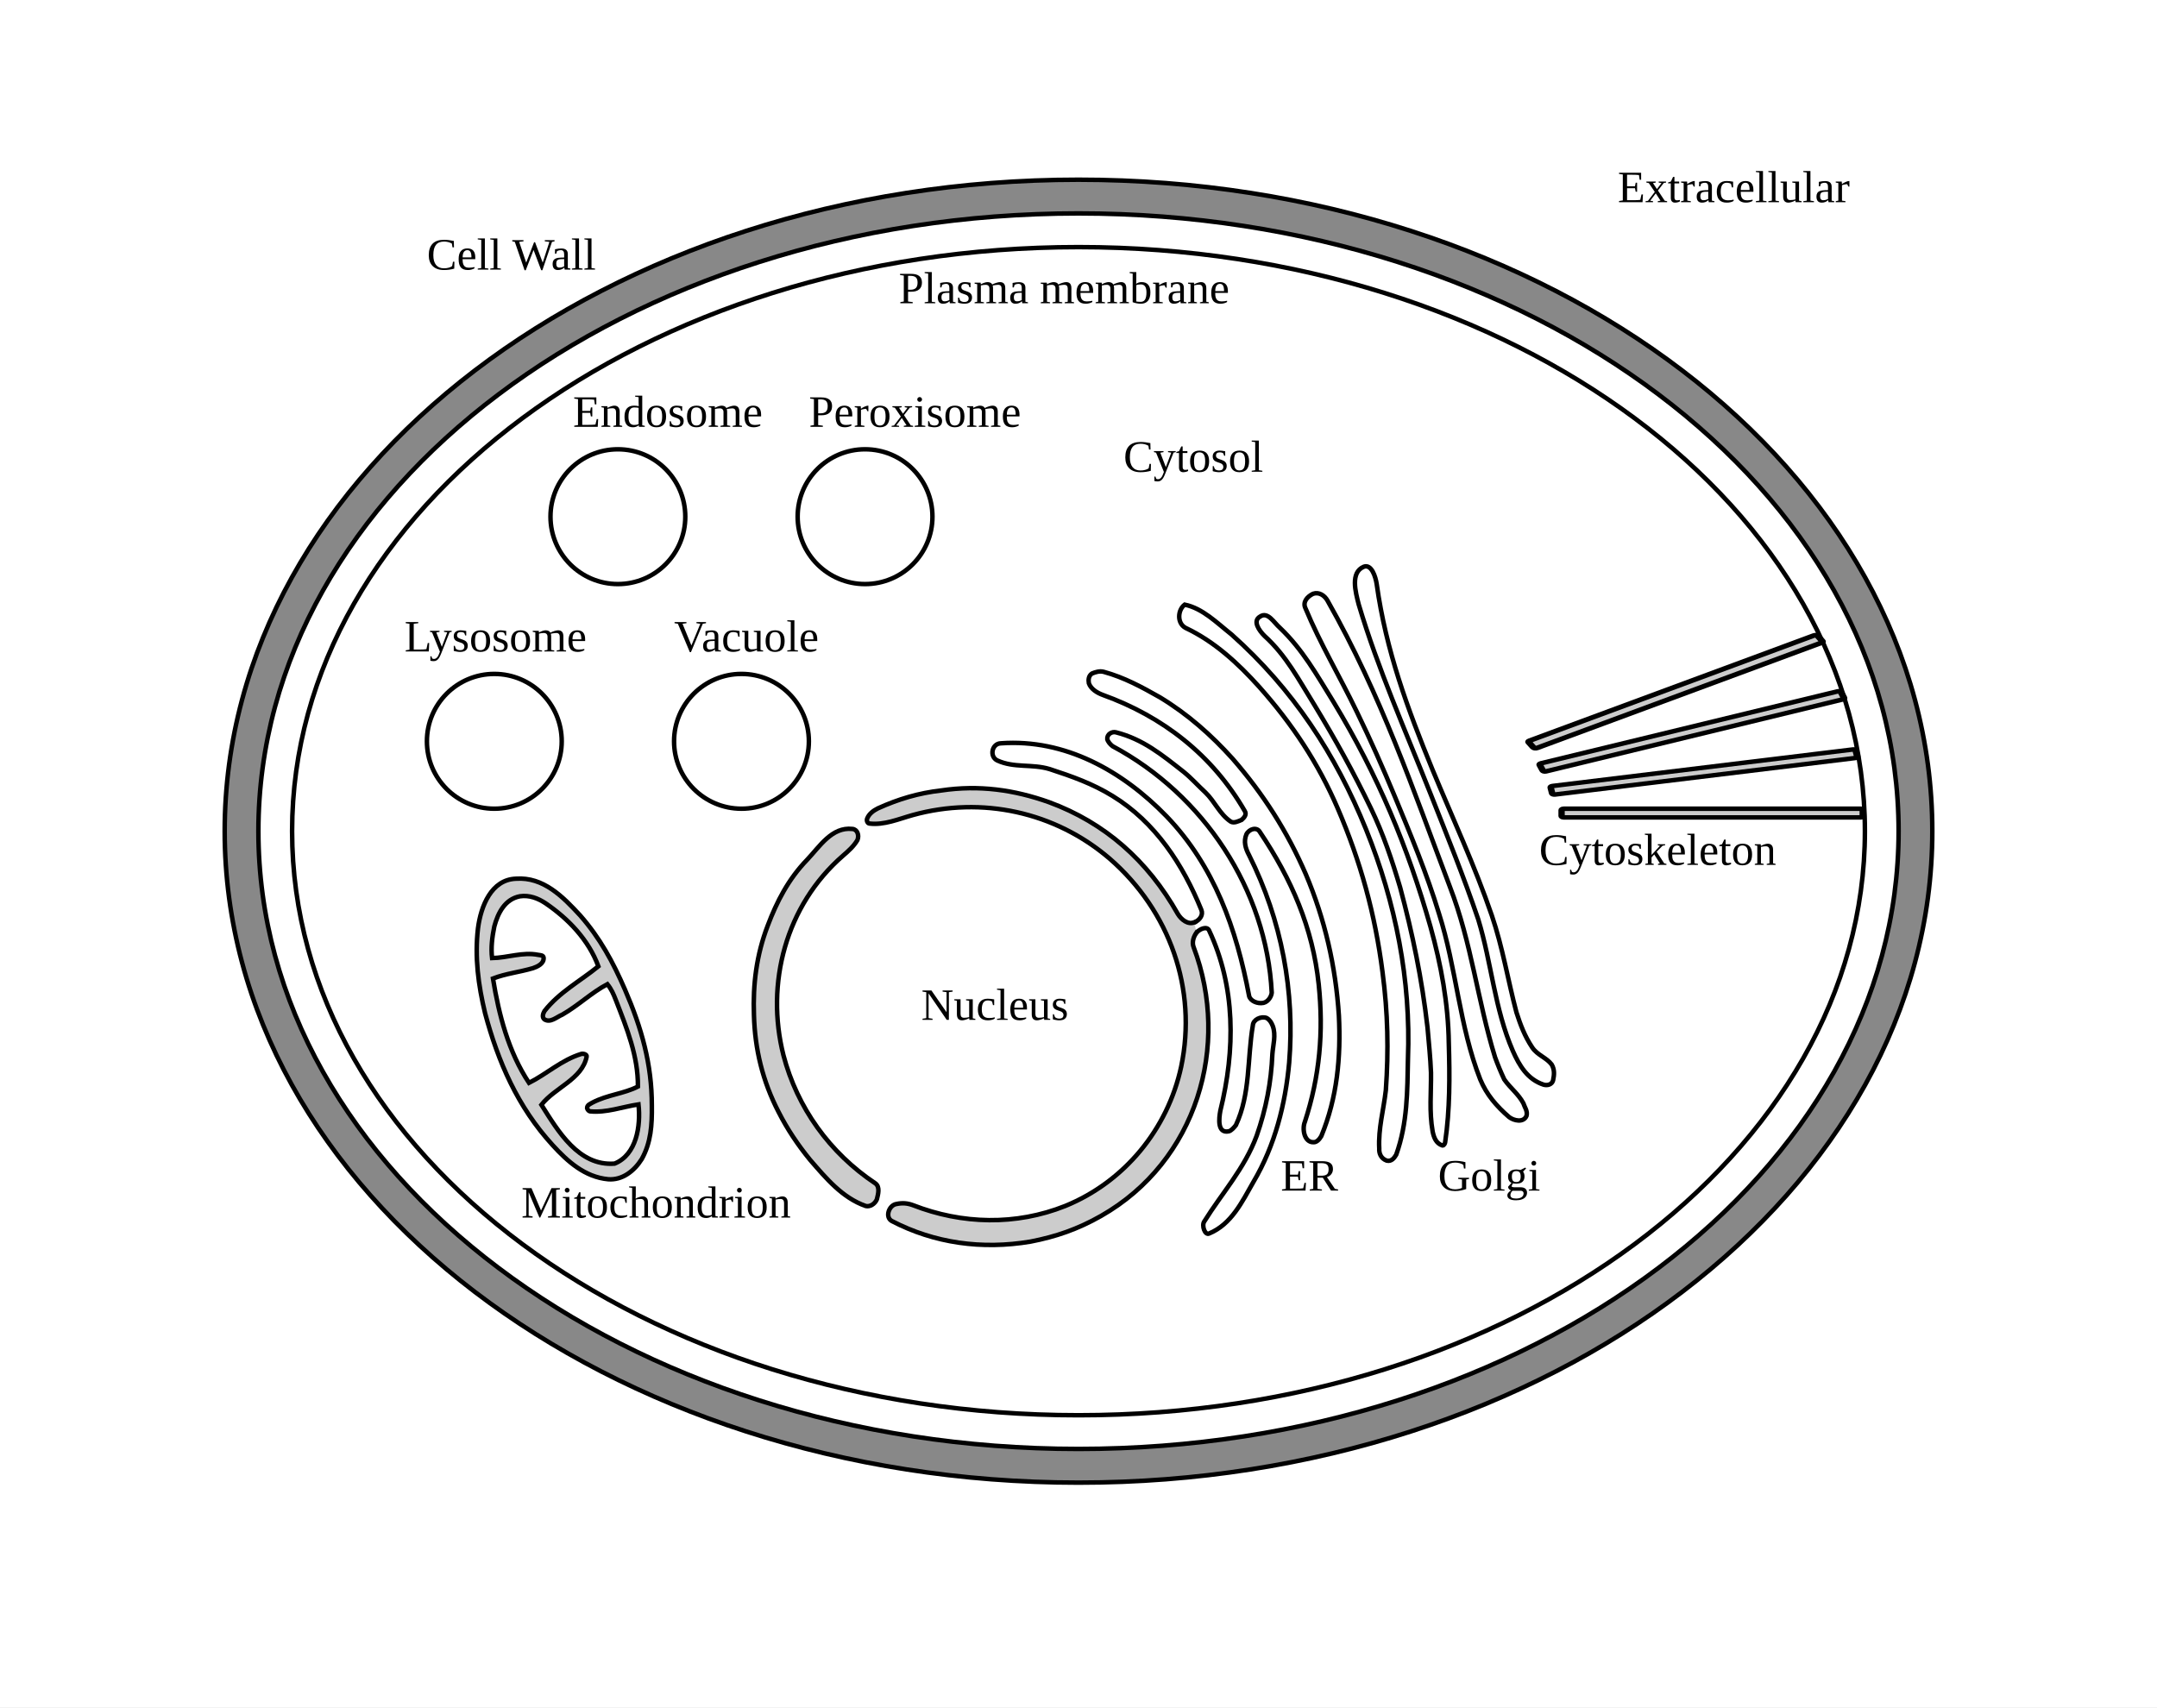
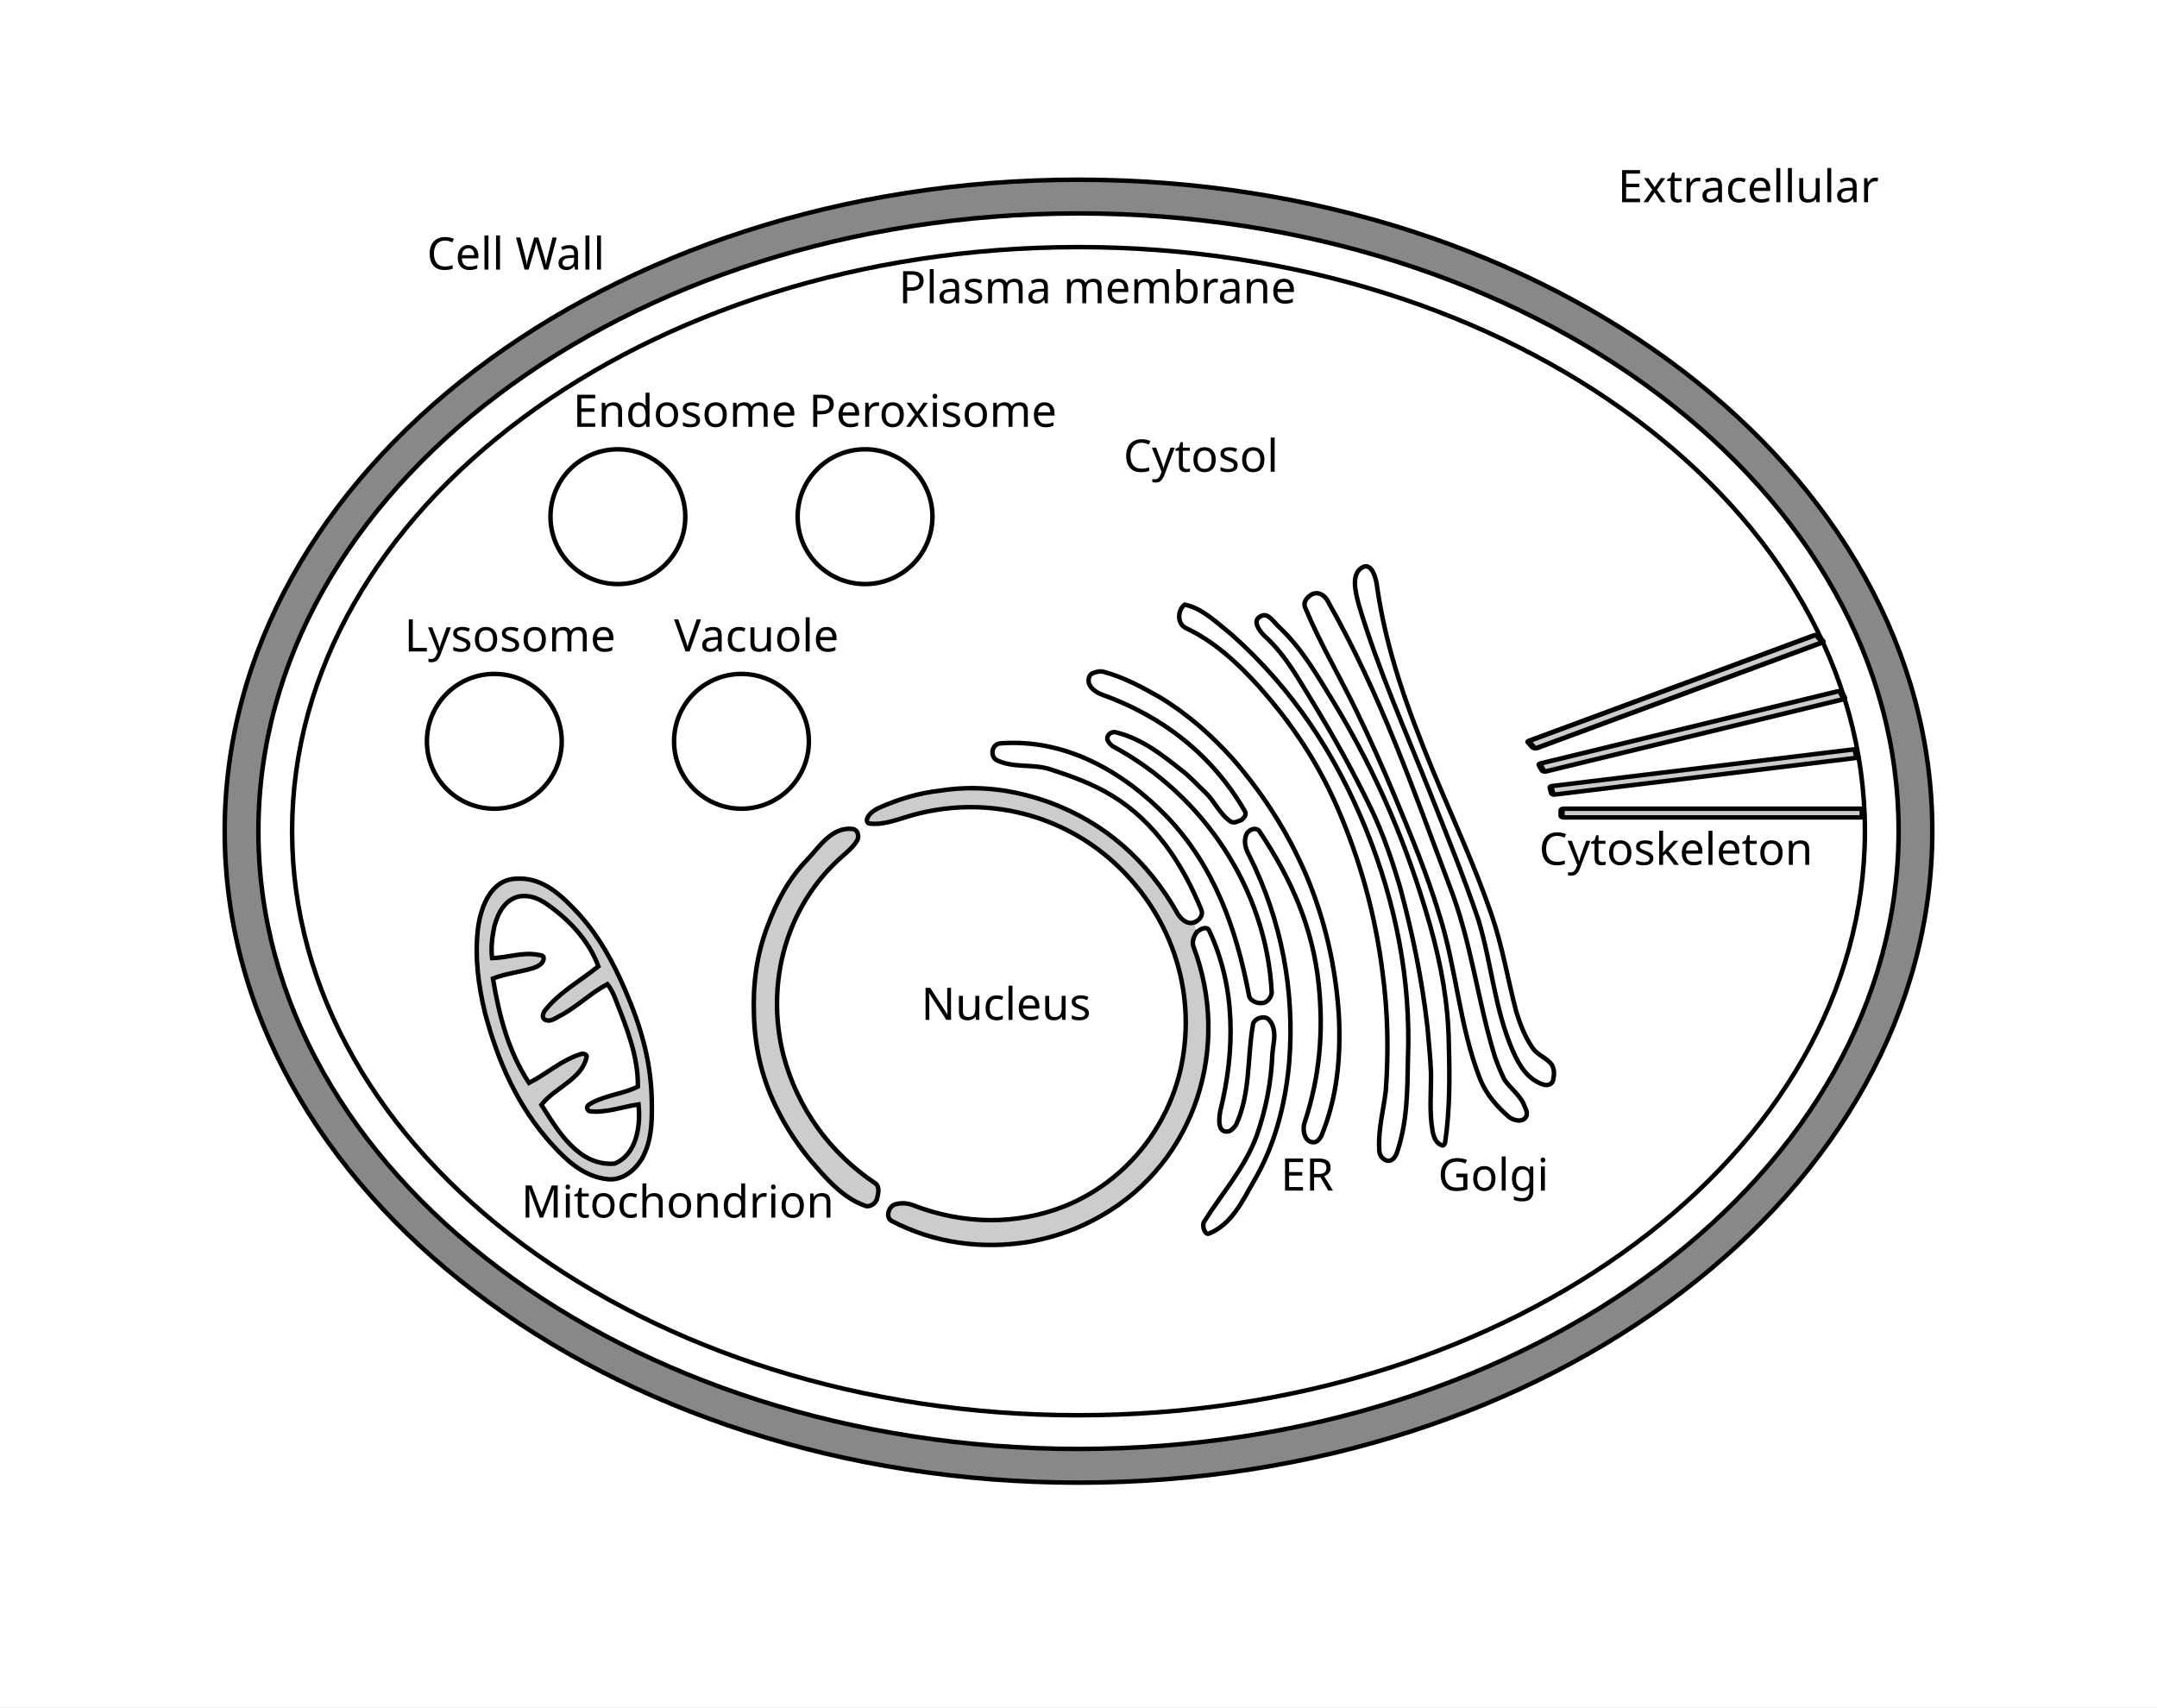
<svg xmlns="http://www.w3.org/2000/svg" version="1.1" height="380" width="480" fill="none" stroke="none" stroke-linecap="square" stroke-miterlimit="10" clip-path="url(#p.0)">
  <g transform="scale(0.5, 0.5)">
    <defs>
      <radialGradient id="grad1" cx="50%" cy="50%" r="48%" fx="50%" fy="50%">
        <stop offset="0%" style="stop-color:#ffffff; stop-opacity:0" />
        <stop offset="78%" style="stop-color:#ffffff; stop-opacity:0" />
        <stop offset="100%" style="stop-color:#ffffff; stop-opacity:1" />
      </radialGradient>
    </defs>
    <rect title="ex" fill="#ffffff" x="10" y="10" width="940" height="740" />
    <rect title="ex-gradient-filter" fill="url(#grad1)" x="0" y="0" width="960" height="760" />
    <g transform="translate(60, 0)">
-       <text title="ex-text" font-size="20" x="660" y="90" fill="black">Extracellular</text>
+       <text title="ex-text" font-family="sans-serif" font-size="20" x="660" y="90" fill="black">Extracellular</text>
      <ellipse title="cw" fill="#888888" stroke="#000000" stroke-width="2.0" cx="420" cy="370" rx="380" ry="290" />
-       <text title="cw-text" font-size="20" x="130" y="120" fill="black">Cell Wall</text>
+       <text title="cw-text" font-family="sans-serif" font-size="20" x="130" y="120" fill="black">Cell Wall</text>
      <ellipse title="pm" fill="#ffffff" stroke="#000000" stroke-width="2.0" cx="420" cy="370" rx="365" ry="275" />
      <ellipse title="cy" fill="#ffffff" stroke="#000000" stroke-width="2.0" cx="420" cy="370" rx="350" ry="260" />
-       <text title="cy-text" font-size="20" x="440" y="210" fill="black">Cytosol</text>
-       <text title="pm-text" font-size="20" x="340" y="135" fill="black">Plasma membrane</text>
+       <text title="cy-text" font-family="sans-serif" font-size="20" x="440" y="210" fill="black">Cytosol</text>
+       <text title="pm-text" font-family="sans-serif" font-size="20" x="340" y="135" fill="black">Plasma membrane</text>
      <g title="cs" fill="#cccccc" stroke="#000000" stroke-width="2">
        <path transform="translate(620 330) scale(1.56,1.0) rotate(-30)" stroke-linejoin="round" stroke-linecap="butt" fill-rule="nonzero" d="M0 0.646L0 0.646C0 0.289 0.289 9.00543E-17 0.646 0L94.409 0C94.581 0 94.745 0.068 94.866 0.189C94.987 0.31 95.055 0.474 95.055 0.646L95.055 3.228C95.055 3.585 94.766 3.874 94.409 3.874L0.646 3.874C0.289 3.874 9.00543E-17 3.585 0 3.228Z" />
        <path transform="translate(625 340) scale(1.50,1.0) rotate(-20)" stroke-linejoin="round" stroke-linecap="butt" fill-rule="nonzero" d="M0 0.646L0 0.646C0 0.289 0.289 9.00543E-17 0.646 0L94.409 0C94.581 0 94.745 0.068 94.866 0.189C94.987 0.31 95.055 0.474 95.055 0.646L95.055 3.228C95.055 3.585 94.766 3.874 94.409 3.874L0.646 3.874C0.289 3.874 9.00543E-17 3.585 0 3.228Z" />
        <path transform="translate(630 350) scale(1.45,1.0) rotate(-10)" stroke-linejoin="round" stroke-linecap="butt" fill-rule="nonzero" d="M0 0.646L0 0.646C0 0.289 0.289 9.00543E-17 0.646 0L94.409 0C94.581 0 94.745 0.068 94.866 0.189C94.987 0.31 95.055 0.474 95.055 0.646L95.055 3.228C95.055 3.585 94.766 3.874 94.409 3.874L0.646 3.874C0.289 3.874 9.00543E-17 3.585 0 3.228Z" />
        <path transform="translate(635 360) scale(1.41,1.0) rotate(0)" stroke-linejoin="round" stroke-linecap="butt" fill-rule="nonzero" d="M0 0.646L0 0.646C0 0.289 0.289 9.00543E-17 0.646 0L94.409 0C94.581 0 94.745 0.068 94.866 0.189C94.987 0.31 95.055 0.474 95.055 0.646L95.055 3.228C95.055 3.585 94.766 3.874 94.409 3.874L0.646 3.874C0.289 3.874 9.00543E-17 3.585 0 3.228Z" />
      </g>
-       <text title="cs-text" font-size="20" x="625" y="385" fill="black">Cytoskeleton</text>
+       <text title="cs-text" font-family="sans-serif" font-size="20" x="625" y="385" fill="black">Cytoskeleton</text>
      <circle title="ly" fill="#ffffff" stroke="#000000" stroke-width="2" cx="160" cy="330" r="30" />
-       <text title="ly-text" font-size="20" x="120" y="290" fill="black">Lysosome</text>
+       <text title="ly-text" font-family="sans-serif" font-size="20" x="120" y="290" fill="black">Lysosome</text>
      <circle title="va" fill="#ffffff" stroke="#000000" stroke-width="2" cx="270" cy="330" r="30" />
-       <text title="va-text" font-size="20" x="240" y="290" fill="black">Vacuole</text>
+       <text title="va-text" font-family="sans-serif" font-size="20" x="240" y="290" fill="black">Vacuole</text>
      <circle title="en" fill="#ffffff" stroke="#000000" stroke-width="2" cx="215" cy="230" r="30" />
-       <text title="en-text" font-size="20" x="195" y="190" fill="black">Endosome</text>
+       <text title="en-text" font-family="sans-serif" font-size="20" x="195" y="190" fill="black">Endosome</text>
      <circle title="pe" fill="#ffffff" stroke="#000000" stroke-width="2" cx="325" cy="230" r="30" />
-       <text title="pe-text" font-size="20" x="300" y="190" fill="black">Peroxisome</text>
+       <text title="pe-text" font-family="sans-serif" font-size="20" x="300" y="190" fill="black">Peroxisome</text>
      <path title="er" fill="#ffffff" stroke="#000000" stroke-width="2" transform="translate(225, 200)" d="M246.535,210.608c0.182-0.068,0.363-0.151,0.544-0.247c1.913-0.972,3.535-3.07,2.589-5.349c-8.172-20.121-20.484-39.057-39.577-50.725c-8.838-5.416-17.832-8.63-27.926-11.922c-7.943-2.402-15.831-0.376-23.33-3.854c-3.566-1.726-2.419-7.545,1.643-7.628c28.54-2.049,54.083,12.287,73.682,32.473c21.305,22.15,31.136,50.13,36.778,80.029c0.578,2.254,3.805,3.587,6.424,3.034c2.253-0.579,3.535-3.07,3.639-4.538c-2.303-45.889-30.313-88.056-70.829-109.713c-1.049-0.812-2.073-1.99-2.362-3.117c-0.212-2.227,2.092-3.541,3.901-3.044c11.955,3.054,20.323,9.912,30.106,17.606c3.489,2.827,6.218,5.969,9.681,9.163c4.146,3.979,6.327,9.664,11.257,12.961c1.417,0.838,3.329-0.134,4.848-0.765c1.179-1.023,2.384-2.413,1.385-3.958c-14.467-24.988-36.501-42.027-63.113-51.643c-2.517-0.915-5.349-2.589-6.27-5.235c-0.264-1.494-0.135-3.328,1.411-4.327c1.519-0.63,3.406-1.234,5.214-0.739c9.045,2.481,16.86,6.719,25.016,11.348c12.378,7.509,22.793,16.724,32.371,27.354c13.646,15.711,24.278,32.316,32.528,51.335c8.538,20.145,13.331,41.134,14.744,62.99c0.91,18.503-0.722,36.458-7.832,53.659c-0.838,1.416-2.042,2.806-3.51,2.703c-4.062,0.083-5.116-5.891-3.783-9.116c6.583-20.188,8.344-39.978,6.146-61.152c-2.648-25.263-12.186-46.954-26.203-67.854c-1.312-2.305-4.692-1.437-5.975,1.055c-1.333,3.225-0.438,6.239,1.19,9.303c14.55,29.051,20.429,60.81,17.841,92.341c-1.658,18.322-6.277,36.805-15.905,53.091c-5.049,8.864-9.808,18.854-19.684,22.954c-1.913,0.972-3.438-3.561-2.208-5.318c7.901-12.719,17.876-23.45,23.338-38.185c4.154-11.877,6.475-23.883,6.985-36.386c0.283-4.036,1.694-8.362,0.144-12.527c-0.63-1.52-1.287-2.672-2.702-3.509c-2.518-0.916-5.95,0.688-6.131,3.255c-2.525,14.943-1.042,30.535-7.553,44.458c-0.812,1.05-2.015,2.44-3.142,2.729c-5.241,1.106-4.383-5.839-3.784-9.116c6.707-27.186,6.834-55.203-5.039-80.378c-0.972-1.912-4.011-0.651-5.608,1.081" />
-       <text title="er-text" font-size="20" x="510" y="530" fill="black">ER</text>
+       <text title="er-text" font-family="sans-serif" font-size="20" x="510" y="530" fill="black">ER</text>
      <g title="go" fill="#ffffff" stroke="#000000" stroke-width="2" transform="translate(225, 200)">
        <path d="M310.372,159.867c-8.646-20.1-20.22-37.562-34.915-54.083c-9.577-10.631-19.967-20.212-32.815-26.279c-3.907-2.118-3.494-7.99-0.377-10.352c7.995,1.669,14.188,8.005,20.824,13.266c27.414,24.423,46.395,53.416,59.9,86.818c13.192,32.642,19.991,67.048,18.64,101.986c-0.273,14.363-0.18,28.751-5.224,42.779c-0.837,1.416-2.066,3.173-4.242,2.651c-2.518-0.914-3.463-3.193-3.309-5.395c-0.481-8.885,1.947-17.196,2.935-25.977c1.239-17.614,0.933-34.23-1.472-52.469C326.986,206.764,320.513,183.444,310.372,159.867z" />
        <path d="M325.127,159.799c5.505,11.428,9.434,23.159,13.011,35.211c5.553,20.673,9.688,40.509,12.201,62.443c0.61,7.05,1.272,13.366,1.542,20.022c0.113,8.859-0.847,17.273,0.735,26.234c0.554,2.621,1.474,5.267,4.357,6.207c0.733,0.052,1.178-1.023,1.204-1.39c2.133-14.601,2.065-29.357,1.63-44.138c-0.228-17.717-3.443-34.907-8.153-51.833c-10.05-35.371-23.293-67.279-43.116-100.02c-7.612-12.336-13.836-23.468-23.858-33.023c-2.781-2.409-5.38-7.385-8.864-5.05c-3.457,1.969-0.439,6.238,1.976,8.621c9.707,8.795,15.222,19.51,22.179,30.694C309.553,129.571,317.406,143.767,325.127,159.799z" />
        <path d="M335.815,154.65c-5.359-12.915-10.771-25.096-16.893-37.696c-7.722-16.032-16.308-30.28-22.929-46.234c-1.287-2.672,0.728-5.112,3.4-6.399c2.646-0.92,5.111,0.729,6.424,3.034c23.947,42.25,37.987,83.802,54.467,127.37c9.672,25.019,12.294,50.649,20.104,75.906c1.235,3.406,2.496,6.445,4.099,9.876c2.678,3.876,6.192,6.336,8.478,10.553c0.604,1.887,1.969,3.458,1.447,5.634c-1.334,3.225-5.686,2.182-7.783,0.559c-5.562-4.816-9.996-9.922-12.835-16.761c-9.382-23.892-10.536-49.419-18.398-73.941C350.004,188.838,343.068,172.125,335.815,154.65z" />
        <path d="M351.75,153.559c7.393,18.66,14.742,36.808,21.157,55.698c5.997,19.598,7.171,39.594,15.421,58.613c2.863,6.47,6.487,12.625,13.697,14.977c1.809,0.496,3.694-0.109,4.19-1.917c0.548-2.543,0.703-4.745-0.61-7.05c-2.362-3.117-6.347-4.134-8.683-7.617c-3.334-5.029-5.2-9.954-7.015-15.614c-3.789-14.28-6.084-28.824-10.976-43.181c-7.649-22.295-17.264-42.886-26.408-64.918c-11.011-26.958-20.63-52.71-24.803-82.505c-0.502-3.355-2.316-9.014-5.722-7.778c-6.078,2.522-3.736,11.169-2.289,16.802C328.365,98.074,340.475,125.108,351.75,153.559z" />
      </g>
-       <text title="go-text" font-size="20" x="580" y="530" fill="black">Golgi</text>
+       <text title="go-text" font-family="sans-serif" font-size="20" x="580" y="530" fill="black">Golgi</text>
      <g transform="translate(225, 200)">
        <ellipse title="nu" fill="#ffffff" transform="matrix(0.9975 0.0702 -0.0702 0.9975 17.9059 -9.9135)" cx="150.026" cy="249.852" rx="97.667" ry="95.333" />
        <path title="nuclear-envelope" fill="#cccccc" stroke="#000000" stroke-width="2" d="M90.213,180.885c-25.533,22.177-34.614,56.937-26.534,88.851c6.105,23.293,20.542,43.484,40.973,57.091c2.099,1.623,1.132,4.874,0.61,7.05c-0.889,2.15-3.193,3.463-5.002,2.967c-10.435-3.684-17.573-12.299-24.737-20.548c-5.433-6.651-10.105-13.618-13.992-21.267c-7.144-13.777-10.566-28.032-10.975-43.18c-0.513-13.68,1.151-26.839,6.117-39.766c4.077-10.776,9.204-20.741,17.555-29.373c5.576-5.877,10.992-14.715,20.14-13.702c2.202,0.155,3.122,2.801,2.233,4.951C94.926,176.792,92.569,178.838,90.213,180.885z" />
        <path title="nuclear-envelope" fill="#cccccc" stroke="#000000" stroke-width="2" d="M247.477,215.183c-1.23,1.757-2.144,4.274-1.198,6.553c16.48,43.568,1.412,95.242-41.231,119.531c-10.372,5.908-20.197,9.273-31.412,11.434c-21.645,3.64-42.825,0.675-61.679-9.134c-3.199-1.7-1.344-7.101,2.01-7.603c2.62-0.554,4.821-0.399,7.339,0.517c21.894,8.547,45.823,9.125,67.829,0.347c26.198-10.695,45.542-34.042,51.566-62.013c7.224-34.524-5.079-69.317-31.837-92.589c-24.344-20.888-56.951-27.857-87.506-19.432c-6.394,1.763-12.864,4.626-19.443,3.794c-0.734-0.051-1.391-1.204-0.946-2.279c0.889-2.15,2.827-3.489,4.739-4.46c9.143-4.151,18.182-6.834,28.219-7.971c16.771-2.508,32.473-0.297,47.942,5.216c24.803,9.121,43.901,25.953,57.345,49.762c1.556,2.539,4.436,4.843,7.323,3.751" />
      </g>
-       <text title="nu-text" font-size="20" x="350" y="454" fill="black">Nucleus</text>
+       <text title="nu-text" font-family="sans-serif" font-size="20" x="350" y="454" fill="black">Nucleus</text>
      <g transform="translate(275, 325) rotate(90)">
        <path title="mi" fill="#cccccc" stroke="#000000" stroke-width="2" d="M115.488,56.871c17.226-7.471,33.236-11.984,51.633-11.98c8.657-0.108,16.447,0.357,23.861,4.5c5.325,3.34,9.486,8.696,8.956,14.97c-0.98,10.312-7.793,17.931-15.179,24.683c-17.091,15.657-37.255,24.303-58.705,30.059c-12.638,3.05-24.981,4.659-37.816,3.163c-9.879-1.267-21.691-5.933-22.079-16.9c-0.888-12.196,8.022-20.889,16.351-28.574C92.573,67.959,103.13,62.23,115.488,56.871z" />
        <path title="mi" fill="#ffffff" stroke="#000000" stroke-width="2" d="M120.266,60.886c-2.764,1.076-4.914,1.999-7.158,3.793c3.794,7.158,9.397,12.808,13.552,20.04c1.001,2.458,3.804,5.282,2.133,7.945c-1.016,1.294-2.745,0.565-3.752-0.016c-8.414-6.6-13.281-15.854-19.885-23.961c-11.777,4.352-21.12,13.332-28.09,23.547c-2.177,3.31-3.708,7.127-3.076,11.386c1.271,6.643,7.391,9.771,13.444,11.382c4.686,0.957,9.444,1.555,14.063,0.996c-0.115-6.782-2.829-13.719-1.43-20.566c0.147-0.722,0.081-2.236,1.235-2.376c2.671-0.205,3.958,2.685,4.671,4.709c1.778,5.995,2.402,12.129,4.614,17.838c16.317-2.674,32.566-6.864,46.456-16.042c-4.007-7.952-10.185-14.471-12.89-23.283c-0.214-0.794,0.154-2.597,1.235-2.376c10.092,2.062,13.649,14.052,21.416,20.145c11.646-7.383,27.411-16.552,26.179-32.573c-4.001-9.829-16.763-11.685-26.361-10.642c1.124,7.363,3.837,14.3,3.085,21.656c-0.073,0.36-0.581,1.007-1.375,1.22c-1.516,0.066-1.942-1.523-2.516-2.39c-3.508-6.724-3.911-13.94-7.131-20.23C145.197,50.96,132.912,55.959,120.266,60.886z" />
      </g>
-       <text title="mi-text" font-size="20" x="172" y="542" fill="black">Mitochondrion</text>
+       <text title="mi-text" font-family="sans-serif" font-size="20" x="172" y="542" fill="black">Mitochondrion</text>
    </g>
  </g>
</svg>
